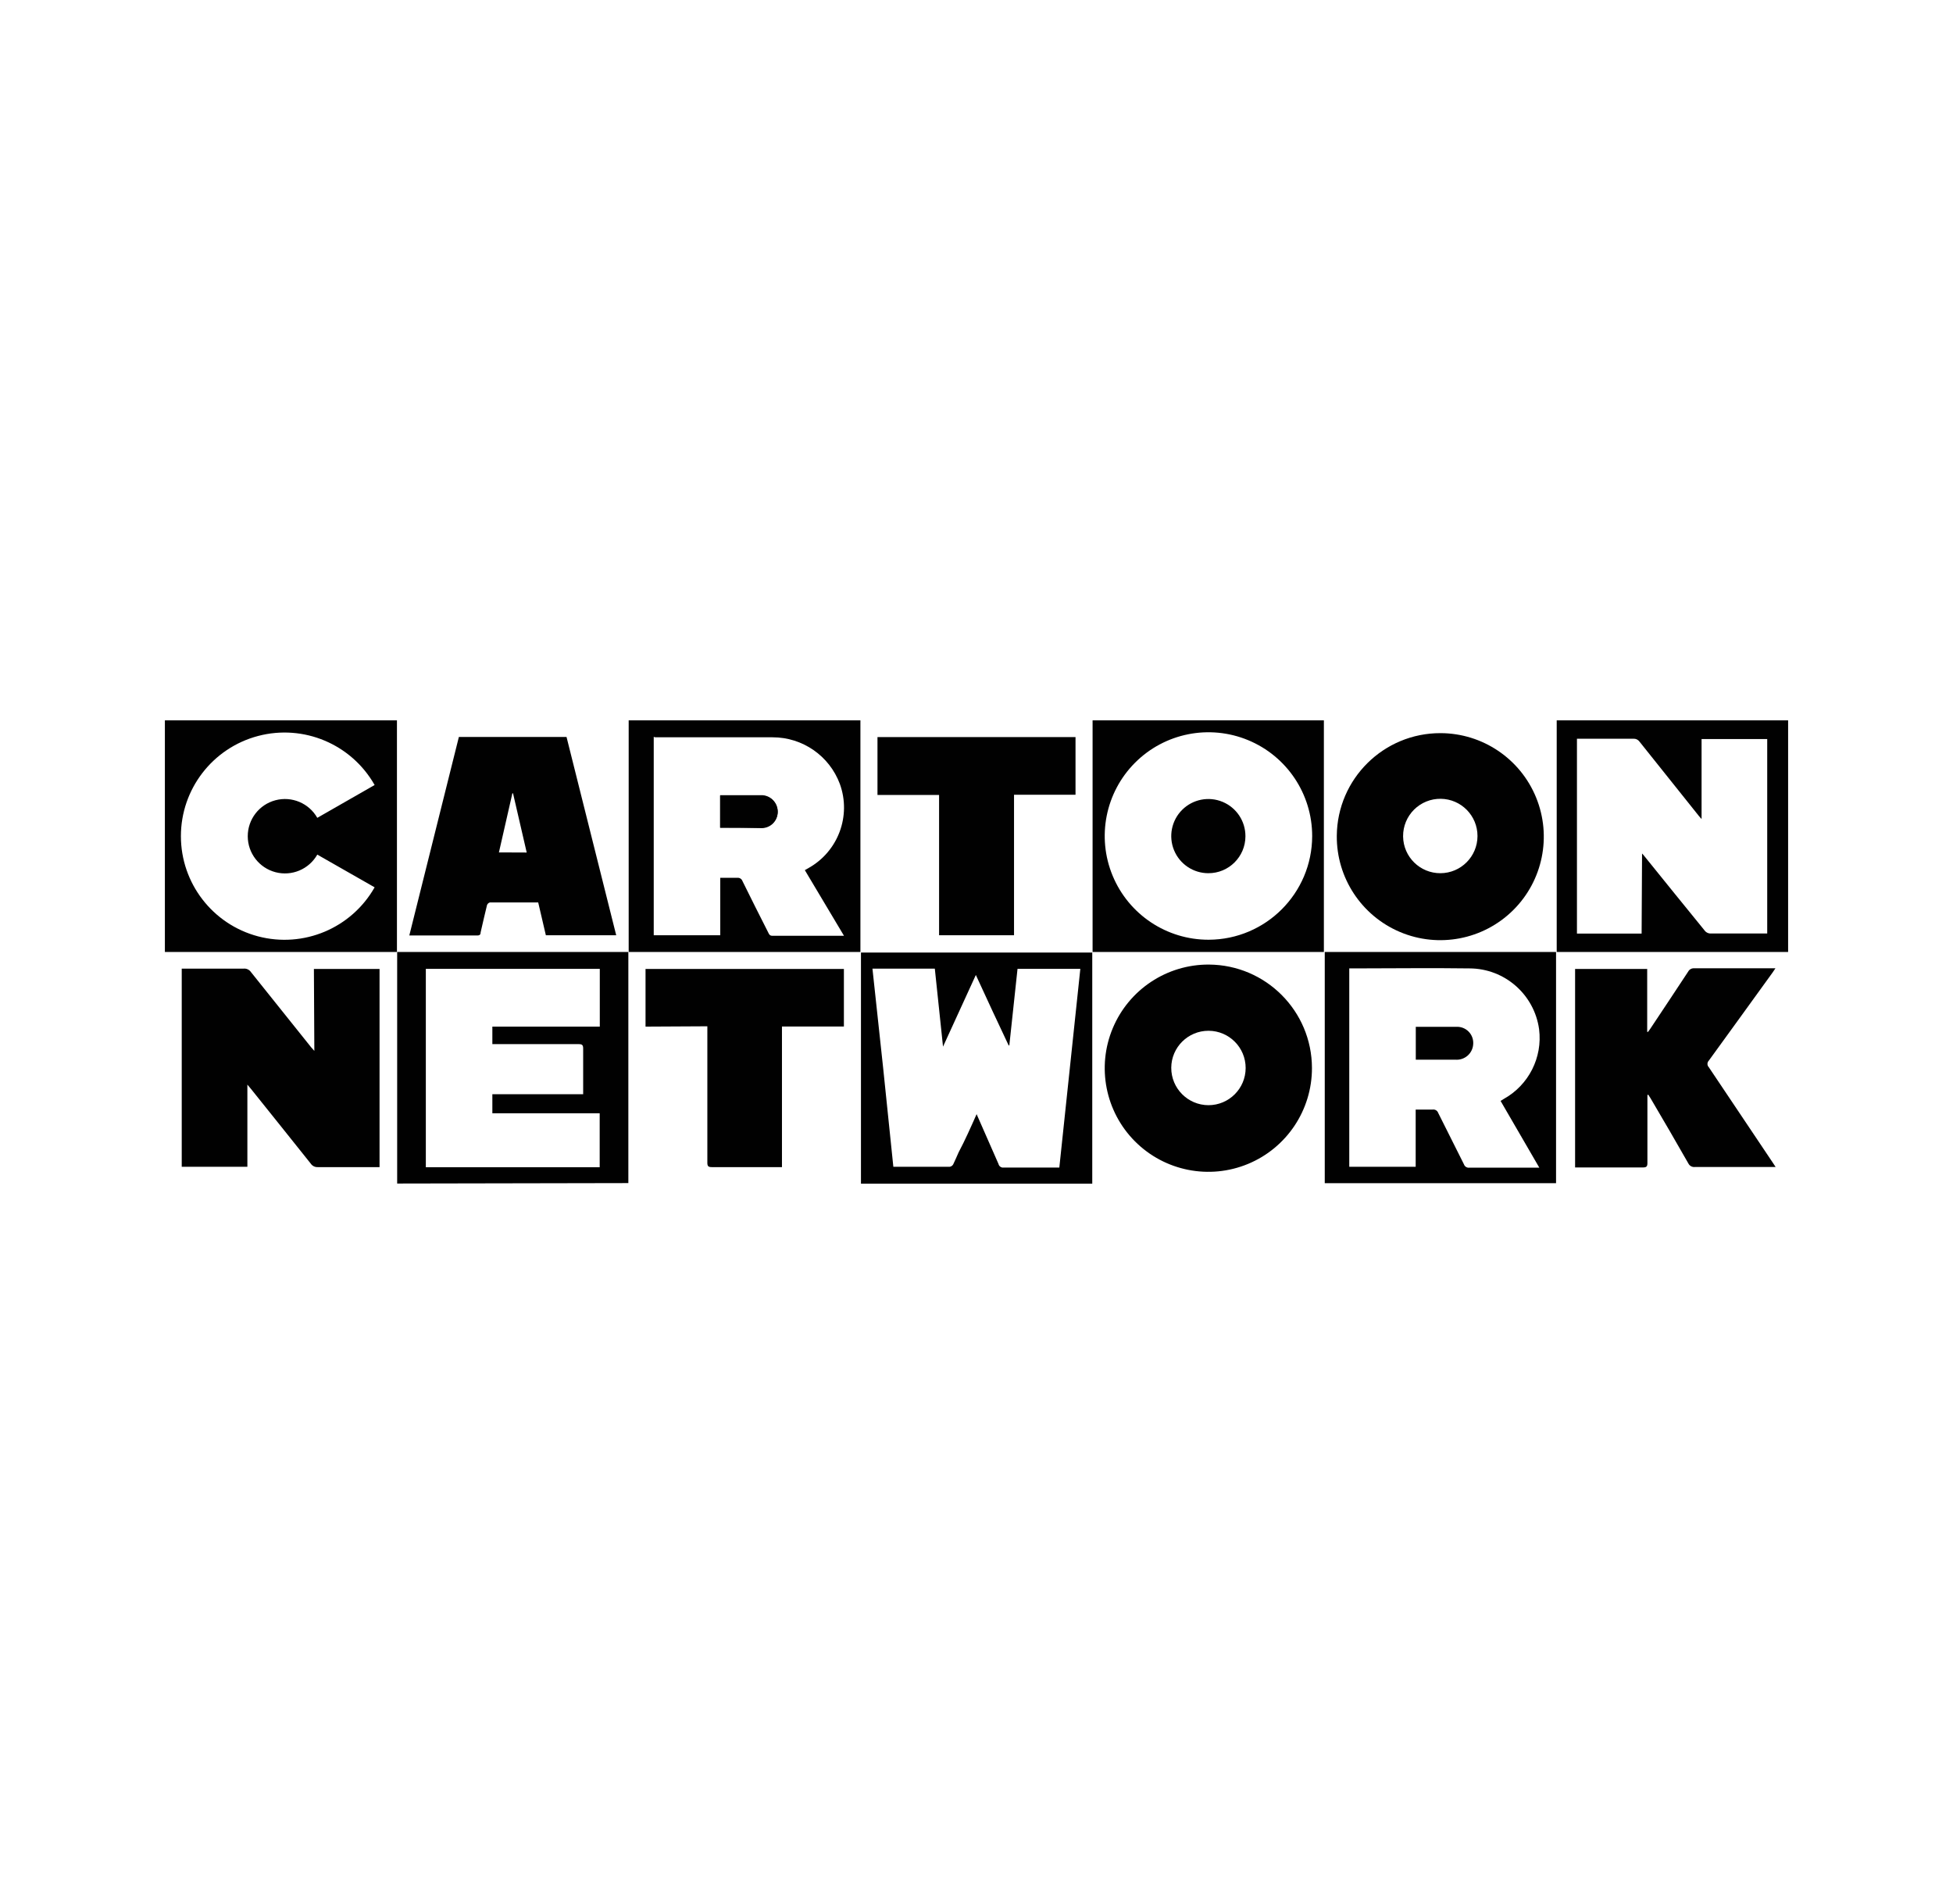
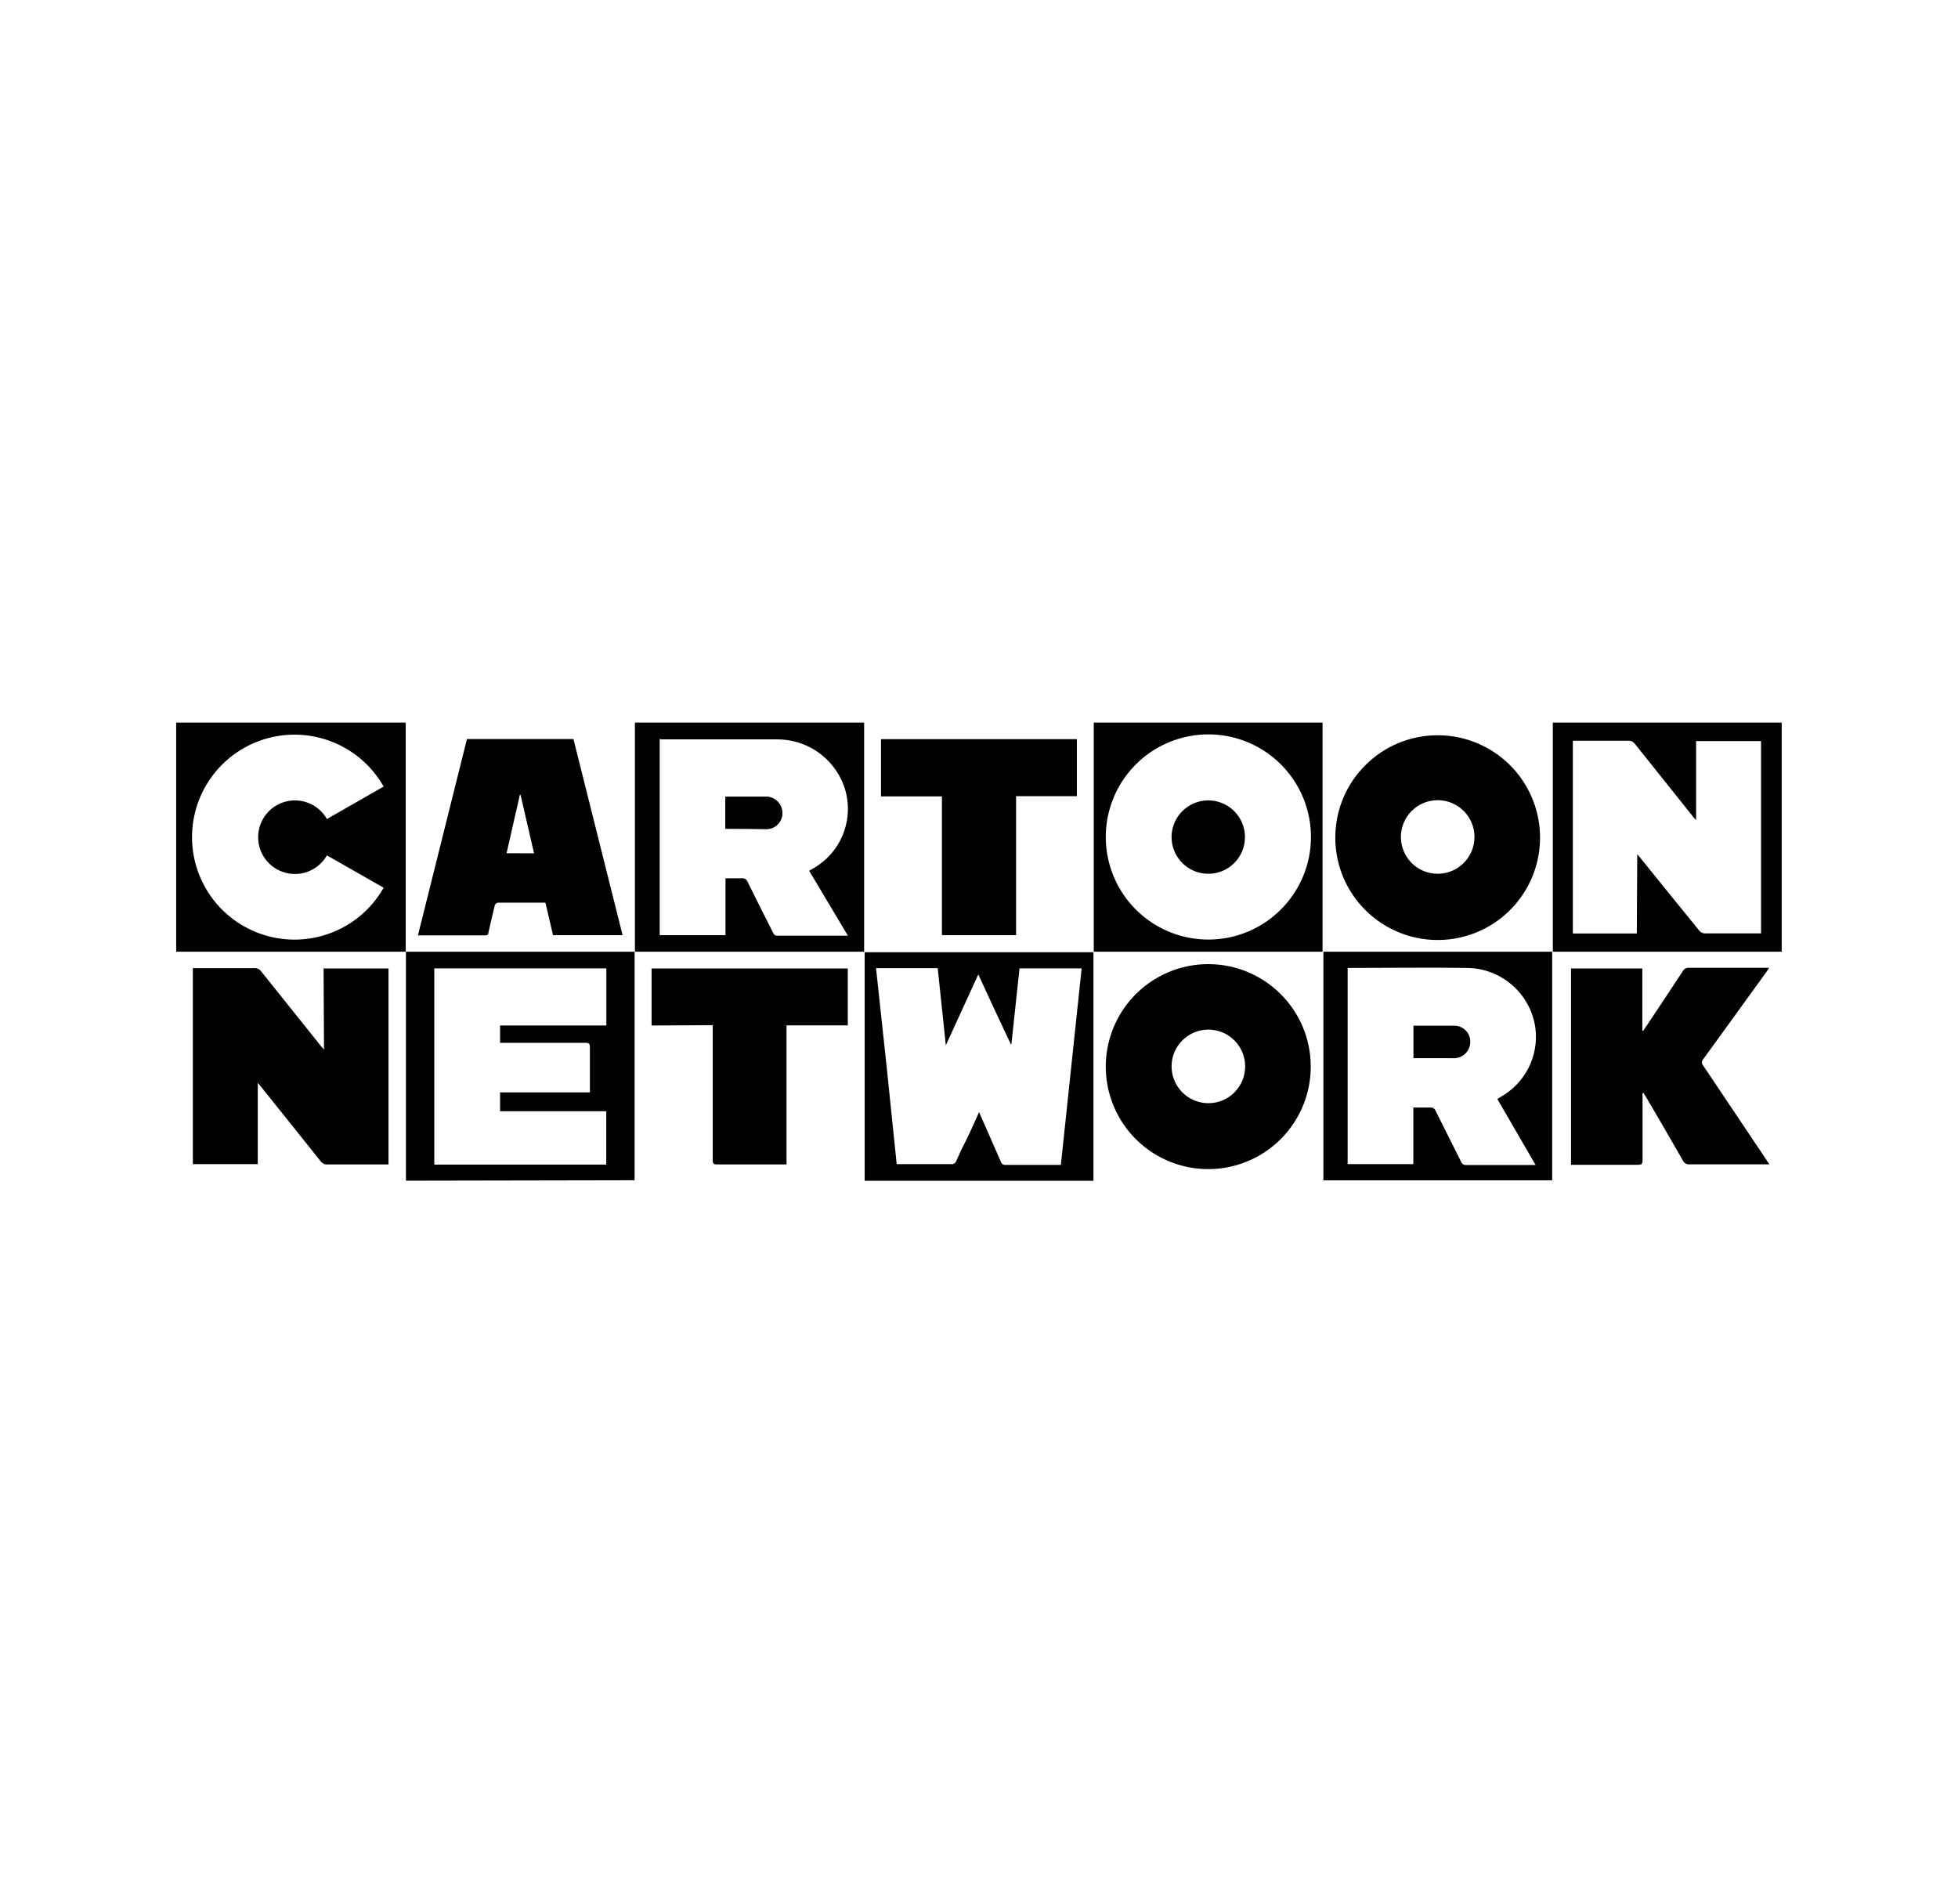
- <svg xmlns="http://www.w3.org/2000/svg" id="Layer_1" data-name="Layer 1" viewBox="0 0 178.5 174">
+ <svg xmlns="http://www.w3.org/2000/svg" id="Layer_1" data-name="Layer 1" viewBox="-1.21 -0.94 180.93 175.87">
  <defs>
    <style>.cls-1{fill:#010101;}</style>
  </defs>
  <path class="cls-1" d="M36.28,65.83c0,.16,0,.32,0,.48V87H15.07V65.83ZM29,74.74l5.24-3a9.47,9.47,0,1,0,0,9.35L29,78.1a3.4,3.4,0,1,1,0-3.36Z" />
  <path class="cls-1" d="M163.43,65.83V87H142.28c0-.14,0-.27,0-.4V66.2c0-.12,0-.25,0-.37ZM150.08,78a2.33,2.33,0,0,1,.22.25Q153,81.6,155.77,85a.7.7,0,0,0,.64.31c1.57,0,3.14,0,4.71,0l.4,0V67.54h-6v7.31l-.23-.26-5.44-6.81a.64.64,0,0,0-.56-.27h-4.82l-.34,0V85.32h5.91Z" />
  <path class="cls-1" d="M78.64,65.83V87H57.46V66.34c0-.17,0-.34,0-.51ZM59.75,67.34V85.47h6.08V80.22c.54,0,1,0,1.56,0a.45.45,0,0,1,.47.3c.77,1.57,1.56,3.13,2.35,4.69.08.17.14.31.39.31,2.12,0,4.23,0,6.34,0l.2,0-3.58-6,.35-.2a6.33,6.33,0,0,0,2.85-7.68,6.55,6.55,0,0,0-6.15-4.26c-3.58,0-7.15,0-10.72,0Z" />
  <path class="cls-1" d="M121,65.83c0,.11,0,.22,0,.33V87H99.86V65.83Zm-1.07,10.58a9.48,9.48,0,1,0-9.46,9.47A9.49,9.49,0,0,0,119.93,76.41Z" />
  <path class="cls-1" d="M28.69,88.55h6v18.11l-.39,0c-1.76,0-3.51,0-5.27,0a.72.72,0,0,1-.62-.31c-1.82-2.29-3.66-4.57-5.49-6.86l-.31-.37v7.51h-6V88.52H18c1.42,0,2.84,0,4.26,0a.73.73,0,0,1,.68.32l5.49,6.86.3.34Z" />
  <path class="cls-1" d="M150.57,100.09v.38c0,1.94,0,3.88,0,5.82,0,.31-.09.4-.4.4-2,0-3.9,0-5.85,0l-.36,0V88.55h6.59V94.3l.08,0c.07-.1.15-.2.22-.31,1.15-1.73,2.3-3.45,3.44-5.19a.58.58,0,0,1,.56-.31c2.45,0,4.89,0,7.42,0l-.24.36c-1.95,2.69-3.89,5.39-5.85,8.08a.43.43,0,0,0,0,.6l5.84,8.71.27.41h-.46c-2.32,0-4.63,0-6.94,0a.59.59,0,0,1-.58-.33q-1.71-3-3.44-5.93c-.08-.12-.16-.24-.23-.36Z" />
  <path class="cls-1" d="M131.67,67a9.46,9.46,0,1,1-9.49,9.38A9.46,9.46,0,0,1,131.67,67Zm-3.43,9.45A3.4,3.4,0,1,0,131.68,73,3.4,3.4,0,0,0,128.24,76.41Z" />
  <path class="cls-1" d="M119.91,97.6a9.47,9.47,0,1,1-9.42-9.45A9.47,9.47,0,0,1,119.91,97.6Zm-9.46,3.4a3.4,3.4,0,1,0-3.4-3.42A3.41,3.41,0,0,0,110.45,101Z" />
  <path class="cls-1" d="M41.94,67.35h9.84l4.54,18.12H49.89l-.7-3c-1.49,0-2.95,0-4.41,0a.39.39,0,0,0-.27.25c-.2.82-.39,1.65-.58,2.48,0,.18-.07.29-.29.29H37.52l-.11,0Zm6.2,10.56L46.89,72.5h-.06l-1.23,5.4Z" />
  <path class="cls-1" d="M36.3,108.16V87H57.43v21.12Zm18.51-6.42H45V100h8.3c0-.15,0-.27,0-.39,0-1.26,0-2.52,0-3.78,0-.34-.1-.41-.42-.41H45V93.82h9.82V88.54H38.92v18.13H54.81Z" />
  <path class="cls-1" d="M85.83,85.47V72.65H80.2V67.36H98.3v5.27H92.68V85.47Z" />
  <path class="cls-1" d="M59,93.82V88.55H77.13v5.26H71.47v12.85l-.41,0c-2,0-4,0-6,0-.33,0-.41-.09-.41-.41q0-6,0-11.94v-.52Z" />
  <path class="cls-1" d="M78.69,87.05H99.83v21.12H78.69Zm10.57,14.77c.69,1.58,1.35,3.06,2,4.55a.43.43,0,0,0,.48.33c1.57,0,3.14,0,4.71,0h.37c.64-6.08,1.28-12.11,1.92-18.16H93c-.25,2.36-.5,4.69-.75,7h-.06c-1-2.12-2-4.25-3-6.44l-3,6.55-.75-7.13h-5.7q1,9.09,1.91,18.11l.15,0q2.52,0,5,0a.45.45,0,0,0,.32-.22c.18-.36.33-.74.5-1.11C88.2,104.21,88.71,103.06,89.26,101.82Z" />
  <path class="cls-1" d="M142.22,87v21.13H121.08V87Zm-5.07,13.61.29-.18a6.37,6.37,0,0,0,3.23-6.37,6.44,6.44,0,0,0-6.36-5.56c-3.54-.05-7.09,0-10.64,0l-.35,0v18.13h6.07V101.4c.54,0,1.05,0,1.55,0a.47.47,0,0,1,.51.31c.78,1.56,1.57,3.12,2.35,4.69a.46.46,0,0,0,.5.31c2,0,4,0,6,0l.39,0Z" />
  <path class="cls-1" d="M65.82,75.64c1.3,0,2.57,0,3.83,0a1.47,1.47,0,0,0,1.43-1.45,1.5,1.5,0,0,0-1.39-1.52c-1.27,0-2.54,0-3.81,0,0,0,0,0-.06,0Z" />
  <path class="cls-1" d="M65.82,75.64V72.71s0,0,.06,0c1.27,0,2.54,0,3.81,0a1.5,1.5,0,0,1,1.39,1.52,1.47,1.47,0,0,1-1.43,1.45C68.39,75.65,67.12,75.64,65.82,75.64Z" />
  <path class="cls-1" d="M110.44,79.8a3.39,3.39,0,1,1,3.39-3.37A3.38,3.38,0,0,1,110.44,79.8Z" />
  <path class="cls-1" d="M129.4,96.84v-3a1,1,0,0,1,.17,0c1.17,0,2.35,0,3.52,0a1.47,1.47,0,0,1,1.56,1.54A1.51,1.51,0,0,1,133,96.84Z" />
</svg>
